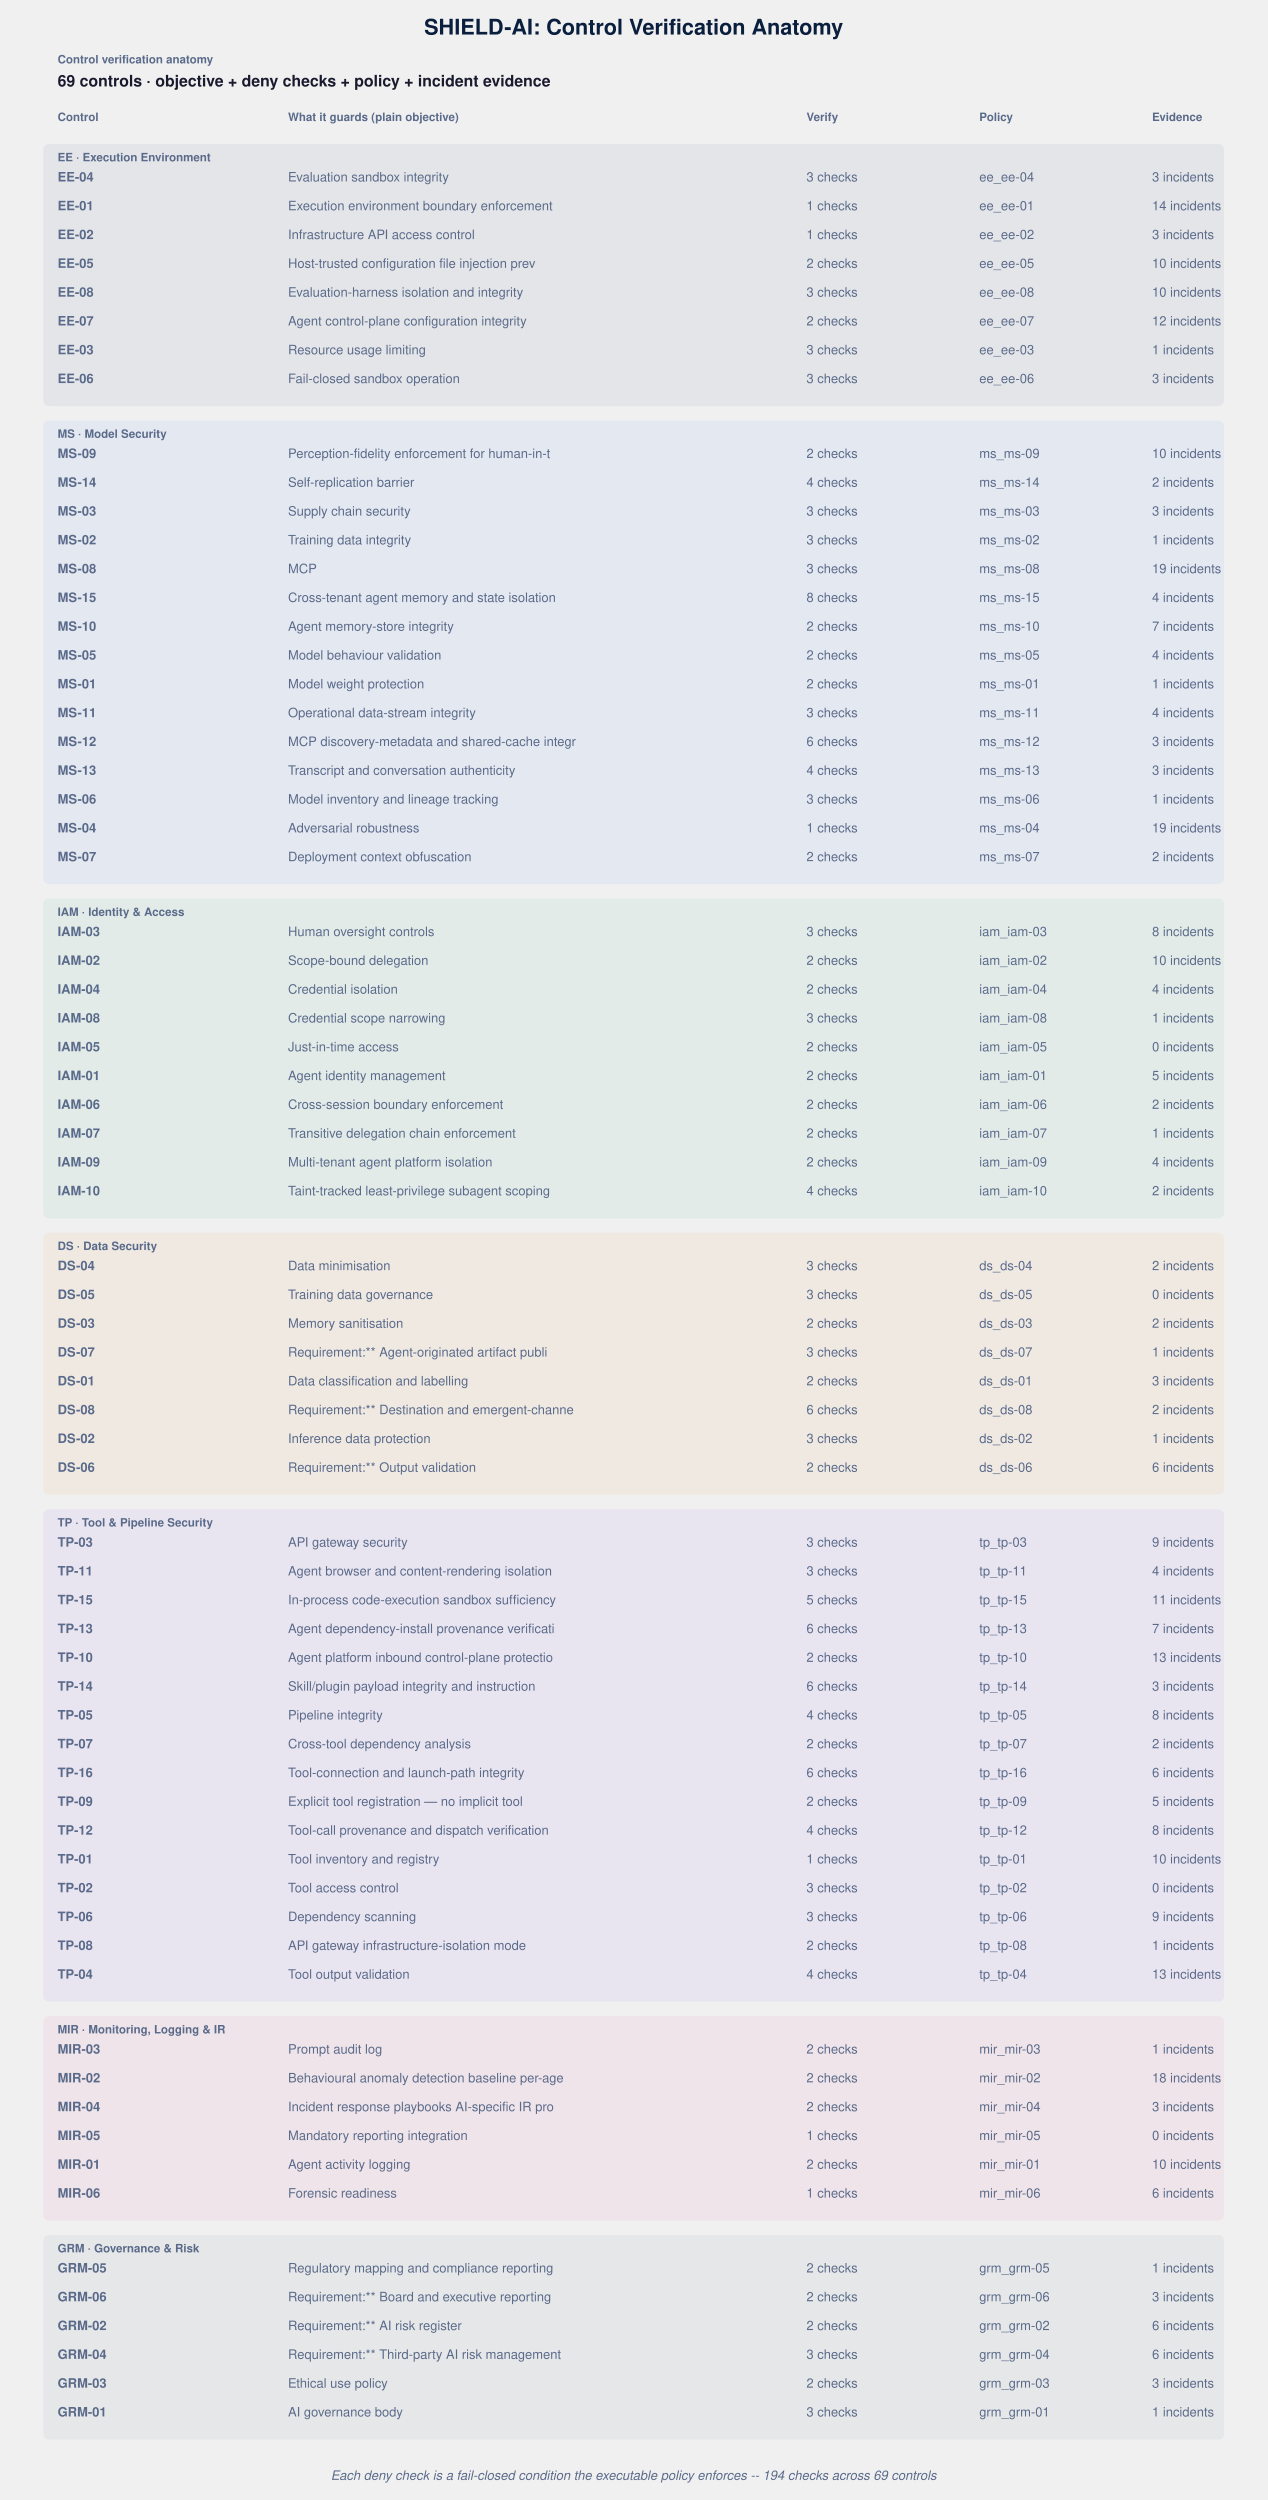
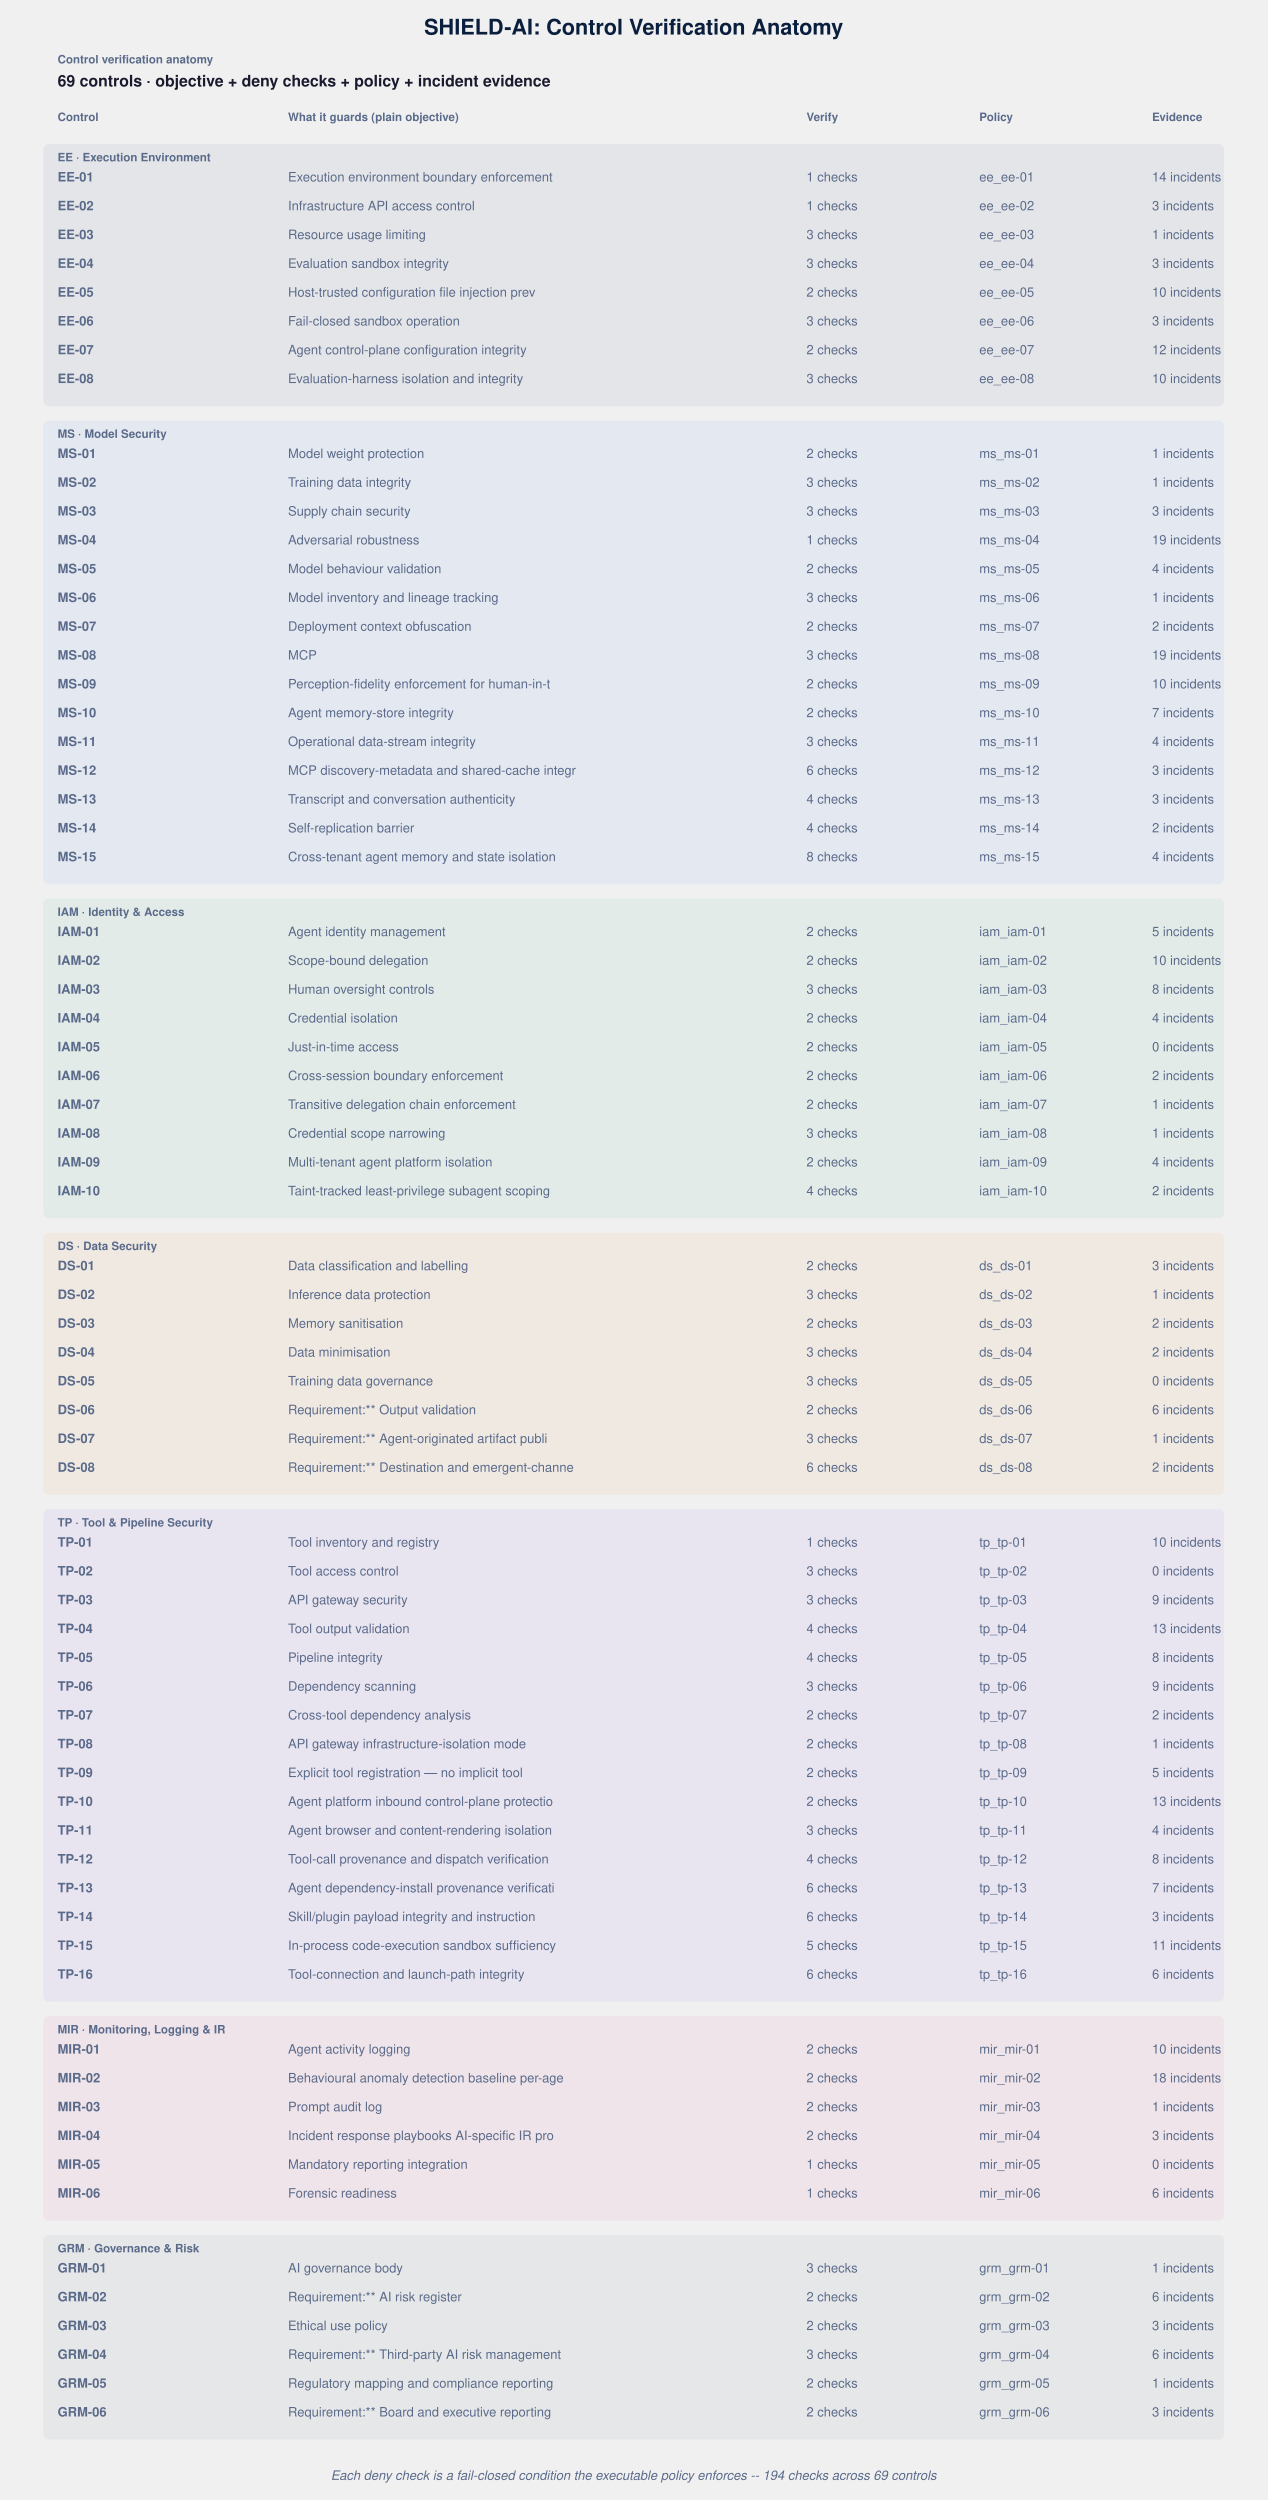
<svg xmlns="http://www.w3.org/2000/svg" viewBox="0 0 880 1736" width="100%" height="100%">
  <style>
    text { font-family: 'Helvetica Neue', Helvetica, Arial, sans-serif; }
    .title { font-size: 15px; font-weight: bold; fill: #0a1e3d; }
    .label { font-size: 11px; fill: #1a1a2e; }
    .sm { font-size: 9px; fill: #5a6a8a; }
    .cap { font-size: 8px; font-weight: bold; text-transform: uppercase; fill: #5a6a8a; }
    .white { fill: #ffffff; }
  </style>
  <text x="440.0" y="24" text-anchor="middle" class="title">SHIELD-AI: Control Verification Anatomy</text>
  <text x="40" y="44" class="cap">Control verification anatomy</text>
  <text x="40" y="60" class="label" font-weight="bold">69 controls · objective + deny checks + policy + incident evidence</text>
  <text x="40" y="84" class="cap">Control</text>
  <text x="200" y="84" class="cap">What it guards (plain objective)</text>
  <text x="560" y="84" class="cap">Verify</text>
  <text x="680" y="84" class="cap">Policy</text>
  <text x="800" y="84" class="cap">Evidence</text>
  <rect x="30" y="100" width="820" height="182" rx="4" fill="#1a3a6b" opacity="0.06" />
  <text x="40" y="112" class="cap" fill="#1a3a6b">EE · Execution Environment</text>
-   <text x="40" y="126" class="sm" font-weight="bold" fill="#1a3a6b">EE-04</text>
-   <text x="200" y="126" class="sm">Evaluation sandbox integrity</text>
-   <text x="560" y="126" class="sm">3 checks</text>
-   <text x="680" y="126" class="sm">ee_ee-04</text>
-   <text x="800" y="126" class="sm">3 incidents</text>
-   <text x="40" y="146" class="sm" font-weight="bold" fill="#1a3a6b">EE-01</text>
-   <text x="200" y="146" class="sm">Execution environment boundary enforcement</text>
+   <text x="40" y="126" class="sm" font-weight="bold" fill="#1a3a6b">EE-01</text>
+   <text x="200" y="126" class="sm">Execution environment boundary enforcement</text>
+   <text x="560" y="126" class="sm">1 checks</text>
+   <text x="680" y="126" class="sm">ee_ee-01</text>
+   <text x="800" y="126" class="sm">14 incidents</text>
+   <text x="40" y="146" class="sm" font-weight="bold" fill="#1a3a6b">EE-02</text>
+   <text x="200" y="146" class="sm">Infrastructure API access control</text>
  <text x="560" y="146" class="sm">1 checks</text>
-   <text x="680" y="146" class="sm">ee_ee-01</text>
-   <text x="800" y="146" class="sm">14 incidents</text>
-   <text x="40" y="166" class="sm" font-weight="bold" fill="#1a3a6b">EE-02</text>
-   <text x="200" y="166" class="sm">Infrastructure API access control</text>
-   <text x="560" y="166" class="sm">1 checks</text>
-   <text x="680" y="166" class="sm">ee_ee-02</text>
-   <text x="800" y="166" class="sm">3 incidents</text>
-   <text x="40" y="186" class="sm" font-weight="bold" fill="#1a3a6b">EE-05</text>
-   <text x="200" y="186" class="sm">Host-trusted configuration file injection prev</text>
-   <text x="560" y="186" class="sm">2 checks</text>
-   <text x="680" y="186" class="sm">ee_ee-05</text>
-   <text x="800" y="186" class="sm">10 incidents</text>
-   <text x="40" y="206" class="sm" font-weight="bold" fill="#1a3a6b">EE-08</text>
-   <text x="200" y="206" class="sm">Evaluation-harness isolation and integrity</text>
-   <text x="560" y="206" class="sm">3 checks</text>
-   <text x="680" y="206" class="sm">ee_ee-08</text>
+   <text x="680" y="146" class="sm">ee_ee-02</text>
+   <text x="800" y="146" class="sm">3 incidents</text>
+   <text x="40" y="166" class="sm" font-weight="bold" fill="#1a3a6b">EE-03</text>
+   <text x="200" y="166" class="sm">Resource usage limiting</text>
+   <text x="560" y="166" class="sm">3 checks</text>
+   <text x="680" y="166" class="sm">ee_ee-03</text>
+   <text x="800" y="166" class="sm">1 incidents</text>
+   <text x="40" y="186" class="sm" font-weight="bold" fill="#1a3a6b">EE-04</text>
+   <text x="200" y="186" class="sm">Evaluation sandbox integrity</text>
+   <text x="560" y="186" class="sm">3 checks</text>
+   <text x="680" y="186" class="sm">ee_ee-04</text>
+   <text x="800" y="186" class="sm">3 incidents</text>
+   <text x="40" y="206" class="sm" font-weight="bold" fill="#1a3a6b">EE-05</text>
+   <text x="200" y="206" class="sm">Host-trusted configuration file injection prev</text>
+   <text x="560" y="206" class="sm">2 checks</text>
+   <text x="680" y="206" class="sm">ee_ee-05</text>
  <text x="800" y="206" class="sm">10 incidents</text>
-   <text x="40" y="226" class="sm" font-weight="bold" fill="#1a3a6b">EE-07</text>
-   <text x="200" y="226" class="sm">Agent control-plane configuration integrity</text>
-   <text x="560" y="226" class="sm">2 checks</text>
-   <text x="680" y="226" class="sm">ee_ee-07</text>
-   <text x="800" y="226" class="sm">12 incidents</text>
-   <text x="40" y="246" class="sm" font-weight="bold" fill="#1a3a6b">EE-03</text>
-   <text x="200" y="246" class="sm">Resource usage limiting</text>
-   <text x="560" y="246" class="sm">3 checks</text>
-   <text x="680" y="246" class="sm">ee_ee-03</text>
-   <text x="800" y="246" class="sm">1 incidents</text>
-   <text x="40" y="266" class="sm" font-weight="bold" fill="#1a3a6b">EE-06</text>
-   <text x="200" y="266" class="sm">Fail-closed sandbox operation</text>
+   <text x="40" y="226" class="sm" font-weight="bold" fill="#1a3a6b">EE-06</text>
+   <text x="200" y="226" class="sm">Fail-closed sandbox operation</text>
+   <text x="560" y="226" class="sm">3 checks</text>
+   <text x="680" y="226" class="sm">ee_ee-06</text>
+   <text x="800" y="226" class="sm">3 incidents</text>
+   <text x="40" y="246" class="sm" font-weight="bold" fill="#1a3a6b">EE-07</text>
+   <text x="200" y="246" class="sm">Agent control-plane configuration integrity</text>
+   <text x="560" y="246" class="sm">2 checks</text>
+   <text x="680" y="246" class="sm">ee_ee-07</text>
+   <text x="800" y="246" class="sm">12 incidents</text>
+   <text x="40" y="266" class="sm" font-weight="bold" fill="#1a3a6b">EE-08</text>
+   <text x="200" y="266" class="sm">Evaluation-harness isolation and integrity</text>
  <text x="560" y="266" class="sm">3 checks</text>
-   <text x="680" y="266" class="sm">ee_ee-06</text>
-   <text x="800" y="266" class="sm">3 incidents</text>
+   <text x="680" y="266" class="sm">ee_ee-08</text>
+   <text x="800" y="266" class="sm">10 incidents</text>
  <rect x="30" y="292" width="820" height="322" rx="4" fill="#2563eb" opacity="0.06" />
  <text x="40" y="304" class="cap" fill="#2563eb">MS · Model Security</text>
-   <text x="40" y="318" class="sm" font-weight="bold" fill="#2563eb">MS-09</text>
-   <text x="200" y="318" class="sm">Perception-fidelity enforcement for human-in-t</text>
+   <text x="40" y="318" class="sm" font-weight="bold" fill="#2563eb">MS-01</text>
+   <text x="200" y="318" class="sm">Model weight protection</text>
  <text x="560" y="318" class="sm">2 checks</text>
-   <text x="680" y="318" class="sm">ms_ms-09</text>
-   <text x="800" y="318" class="sm">10 incidents</text>
-   <text x="40" y="338" class="sm" font-weight="bold" fill="#2563eb">MS-14</text>
-   <text x="200" y="338" class="sm">Self-replication barrier</text>
-   <text x="560" y="338" class="sm">4 checks</text>
-   <text x="680" y="338" class="sm">ms_ms-14</text>
-   <text x="800" y="338" class="sm">2 incidents</text>
+   <text x="680" y="318" class="sm">ms_ms-01</text>
+   <text x="800" y="318" class="sm">1 incidents</text>
+   <text x="40" y="338" class="sm" font-weight="bold" fill="#2563eb">MS-02</text>
+   <text x="200" y="338" class="sm">Training data integrity</text>
+   <text x="560" y="338" class="sm">3 checks</text>
+   <text x="680" y="338" class="sm">ms_ms-02</text>
+   <text x="800" y="338" class="sm">1 incidents</text>
  <text x="40" y="358" class="sm" font-weight="bold" fill="#2563eb">MS-03</text>
  <text x="200" y="358" class="sm">Supply chain security</text>
  <text x="560" y="358" class="sm">3 checks</text>
  <text x="680" y="358" class="sm">ms_ms-03</text>
  <text x="800" y="358" class="sm">3 incidents</text>
-   <text x="40" y="378" class="sm" font-weight="bold" fill="#2563eb">MS-02</text>
-   <text x="200" y="378" class="sm">Training data integrity</text>
-   <text x="560" y="378" class="sm">3 checks</text>
-   <text x="680" y="378" class="sm">ms_ms-02</text>
-   <text x="800" y="378" class="sm">1 incidents</text>
-   <text x="40" y="398" class="sm" font-weight="bold" fill="#2563eb">MS-08</text>
-   <text x="200" y="398" class="sm">MCP</text>
-   <text x="560" y="398" class="sm">3 checks</text>
-   <text x="680" y="398" class="sm">ms_ms-08</text>
-   <text x="800" y="398" class="sm">19 incidents</text>
-   <text x="40" y="418" class="sm" font-weight="bold" fill="#2563eb">MS-15</text>
-   <text x="200" y="418" class="sm">Cross-tenant agent memory and state isolation</text>
-   <text x="560" y="418" class="sm">8 checks</text>
-   <text x="680" y="418" class="sm">ms_ms-15</text>
-   <text x="800" y="418" class="sm">4 incidents</text>
-   <text x="40" y="438" class="sm" font-weight="bold" fill="#2563eb">MS-10</text>
-   <text x="200" y="438" class="sm">Agent memory-store integrity</text>
+   <text x="40" y="378" class="sm" font-weight="bold" fill="#2563eb">MS-04</text>
+   <text x="200" y="378" class="sm">Adversarial robustness</text>
+   <text x="560" y="378" class="sm">1 checks</text>
+   <text x="680" y="378" class="sm">ms_ms-04</text>
+   <text x="800" y="378" class="sm">19 incidents</text>
+   <text x="40" y="398" class="sm" font-weight="bold" fill="#2563eb">MS-05</text>
+   <text x="200" y="398" class="sm">Model behaviour validation</text>
+   <text x="560" y="398" class="sm">2 checks</text>
+   <text x="680" y="398" class="sm">ms_ms-05</text>
+   <text x="800" y="398" class="sm">4 incidents</text>
+   <text x="40" y="418" class="sm" font-weight="bold" fill="#2563eb">MS-06</text>
+   <text x="200" y="418" class="sm">Model inventory and lineage tracking</text>
+   <text x="560" y="418" class="sm">3 checks</text>
+   <text x="680" y="418" class="sm">ms_ms-06</text>
+   <text x="800" y="418" class="sm">1 incidents</text>
+   <text x="40" y="438" class="sm" font-weight="bold" fill="#2563eb">MS-07</text>
+   <text x="200" y="438" class="sm">Deployment context obfuscation</text>
  <text x="560" y="438" class="sm">2 checks</text>
-   <text x="680" y="438" class="sm">ms_ms-10</text>
-   <text x="800" y="438" class="sm">7 incidents</text>
-   <text x="40" y="458" class="sm" font-weight="bold" fill="#2563eb">MS-05</text>
-   <text x="200" y="458" class="sm">Model behaviour validation</text>
-   <text x="560" y="458" class="sm">2 checks</text>
-   <text x="680" y="458" class="sm">ms_ms-05</text>
-   <text x="800" y="458" class="sm">4 incidents</text>
-   <text x="40" y="478" class="sm" font-weight="bold" fill="#2563eb">MS-01</text>
-   <text x="200" y="478" class="sm">Model weight protection</text>
+   <text x="680" y="438" class="sm">ms_ms-07</text>
+   <text x="800" y="438" class="sm">2 incidents</text>
+   <text x="40" y="458" class="sm" font-weight="bold" fill="#2563eb">MS-08</text>
+   <text x="200" y="458" class="sm">MCP</text>
+   <text x="560" y="458" class="sm">3 checks</text>
+   <text x="680" y="458" class="sm">ms_ms-08</text>
+   <text x="800" y="458" class="sm">19 incidents</text>
+   <text x="40" y="478" class="sm" font-weight="bold" fill="#2563eb">MS-09</text>
+   <text x="200" y="478" class="sm">Perception-fidelity enforcement for human-in-t</text>
  <text x="560" y="478" class="sm">2 checks</text>
-   <text x="680" y="478" class="sm">ms_ms-01</text>
-   <text x="800" y="478" class="sm">1 incidents</text>
-   <text x="40" y="498" class="sm" font-weight="bold" fill="#2563eb">MS-11</text>
-   <text x="200" y="498" class="sm">Operational data-stream integrity</text>
-   <text x="560" y="498" class="sm">3 checks</text>
-   <text x="680" y="498" class="sm">ms_ms-11</text>
-   <text x="800" y="498" class="sm">4 incidents</text>
-   <text x="40" y="518" class="sm" font-weight="bold" fill="#2563eb">MS-12</text>
-   <text x="200" y="518" class="sm">MCP discovery-metadata and shared-cache integr</text>
-   <text x="560" y="518" class="sm">6 checks</text>
-   <text x="680" y="518" class="sm">ms_ms-12</text>
-   <text x="800" y="518" class="sm">3 incidents</text>
-   <text x="40" y="538" class="sm" font-weight="bold" fill="#2563eb">MS-13</text>
-   <text x="200" y="538" class="sm">Transcript and conversation authenticity</text>
-   <text x="560" y="538" class="sm">4 checks</text>
-   <text x="680" y="538" class="sm">ms_ms-13</text>
+   <text x="680" y="478" class="sm">ms_ms-09</text>
+   <text x="800" y="478" class="sm">10 incidents</text>
+   <text x="40" y="498" class="sm" font-weight="bold" fill="#2563eb">MS-10</text>
+   <text x="200" y="498" class="sm">Agent memory-store integrity</text>
+   <text x="560" y="498" class="sm">2 checks</text>
+   <text x="680" y="498" class="sm">ms_ms-10</text>
+   <text x="800" y="498" class="sm">7 incidents</text>
+   <text x="40" y="518" class="sm" font-weight="bold" fill="#2563eb">MS-11</text>
+   <text x="200" y="518" class="sm">Operational data-stream integrity</text>
+   <text x="560" y="518" class="sm">3 checks</text>
+   <text x="680" y="518" class="sm">ms_ms-11</text>
+   <text x="800" y="518" class="sm">4 incidents</text>
+   <text x="40" y="538" class="sm" font-weight="bold" fill="#2563eb">MS-12</text>
+   <text x="200" y="538" class="sm">MCP discovery-metadata and shared-cache integr</text>
+   <text x="560" y="538" class="sm">6 checks</text>
+   <text x="680" y="538" class="sm">ms_ms-12</text>
  <text x="800" y="538" class="sm">3 incidents</text>
-   <text x="40" y="558" class="sm" font-weight="bold" fill="#2563eb">MS-06</text>
-   <text x="200" y="558" class="sm">Model inventory and lineage tracking</text>
-   <text x="560" y="558" class="sm">3 checks</text>
-   <text x="680" y="558" class="sm">ms_ms-06</text>
-   <text x="800" y="558" class="sm">1 incidents</text>
-   <text x="40" y="578" class="sm" font-weight="bold" fill="#2563eb">MS-04</text>
-   <text x="200" y="578" class="sm">Adversarial robustness</text>
-   <text x="560" y="578" class="sm">1 checks</text>
-   <text x="680" y="578" class="sm">ms_ms-04</text>
-   <text x="800" y="578" class="sm">19 incidents</text>
-   <text x="40" y="598" class="sm" font-weight="bold" fill="#2563eb">MS-07</text>
-   <text x="200" y="598" class="sm">Deployment context obfuscation</text>
-   <text x="560" y="598" class="sm">2 checks</text>
-   <text x="680" y="598" class="sm">ms_ms-07</text>
-   <text x="800" y="598" class="sm">2 incidents</text>
+   <text x="40" y="558" class="sm" font-weight="bold" fill="#2563eb">MS-13</text>
+   <text x="200" y="558" class="sm">Transcript and conversation authenticity</text>
+   <text x="560" y="558" class="sm">4 checks</text>
+   <text x="680" y="558" class="sm">ms_ms-13</text>
+   <text x="800" y="558" class="sm">3 incidents</text>
+   <text x="40" y="578" class="sm" font-weight="bold" fill="#2563eb">MS-14</text>
+   <text x="200" y="578" class="sm">Self-replication barrier</text>
+   <text x="560" y="578" class="sm">4 checks</text>
+   <text x="680" y="578" class="sm">ms_ms-14</text>
+   <text x="800" y="578" class="sm">2 incidents</text>
+   <text x="40" y="598" class="sm" font-weight="bold" fill="#2563eb">MS-15</text>
+   <text x="200" y="598" class="sm">Cross-tenant agent memory and state isolation</text>
+   <text x="560" y="598" class="sm">8 checks</text>
+   <text x="680" y="598" class="sm">ms_ms-15</text>
+   <text x="800" y="598" class="sm">4 incidents</text>
  <rect x="30" y="624" width="820" height="222" rx="4" fill="#059669" opacity="0.06" />
  <text x="40" y="636" class="cap" fill="#059669">IAM · Identity &amp; Access</text>
-   <text x="40" y="650" class="sm" font-weight="bold" fill="#059669">IAM-03</text>
-   <text x="200" y="650" class="sm">Human oversight controls</text>
-   <text x="560" y="650" class="sm">3 checks</text>
-   <text x="680" y="650" class="sm">iam_iam-03</text>
-   <text x="800" y="650" class="sm">8 incidents</text>
+   <text x="40" y="650" class="sm" font-weight="bold" fill="#059669">IAM-01</text>
+   <text x="200" y="650" class="sm">Agent identity management</text>
+   <text x="560" y="650" class="sm">2 checks</text>
+   <text x="680" y="650" class="sm">iam_iam-01</text>
+   <text x="800" y="650" class="sm">5 incidents</text>
  <text x="40" y="670" class="sm" font-weight="bold" fill="#059669">IAM-02</text>
  <text x="200" y="670" class="sm">Scope-bound delegation</text>
  <text x="560" y="670" class="sm">2 checks</text>
  <text x="680" y="670" class="sm">iam_iam-02</text>
  <text x="800" y="670" class="sm">10 incidents</text>
-   <text x="40" y="690" class="sm" font-weight="bold" fill="#059669">IAM-04</text>
-   <text x="200" y="690" class="sm">Credential isolation</text>
-   <text x="560" y="690" class="sm">2 checks</text>
-   <text x="680" y="690" class="sm">iam_iam-04</text>
-   <text x="800" y="690" class="sm">4 incidents</text>
-   <text x="40" y="710" class="sm" font-weight="bold" fill="#059669">IAM-08</text>
-   <text x="200" y="710" class="sm">Credential scope narrowing</text>
-   <text x="560" y="710" class="sm">3 checks</text>
-   <text x="680" y="710" class="sm">iam_iam-08</text>
-   <text x="800" y="710" class="sm">1 incidents</text>
+   <text x="40" y="690" class="sm" font-weight="bold" fill="#059669">IAM-03</text>
+   <text x="200" y="690" class="sm">Human oversight controls</text>
+   <text x="560" y="690" class="sm">3 checks</text>
+   <text x="680" y="690" class="sm">iam_iam-03</text>
+   <text x="800" y="690" class="sm">8 incidents</text>
+   <text x="40" y="710" class="sm" font-weight="bold" fill="#059669">IAM-04</text>
+   <text x="200" y="710" class="sm">Credential isolation</text>
+   <text x="560" y="710" class="sm">2 checks</text>
+   <text x="680" y="710" class="sm">iam_iam-04</text>
+   <text x="800" y="710" class="sm">4 incidents</text>
  <text x="40" y="730" class="sm" font-weight="bold" fill="#059669">IAM-05</text>
  <text x="200" y="730" class="sm">Just-in-time access</text>
  <text x="560" y="730" class="sm">2 checks</text>
  <text x="680" y="730" class="sm">iam_iam-05</text>
  <text x="800" y="730" class="sm">0 incidents</text>
-   <text x="40" y="750" class="sm" font-weight="bold" fill="#059669">IAM-01</text>
-   <text x="200" y="750" class="sm">Agent identity management</text>
+   <text x="40" y="750" class="sm" font-weight="bold" fill="#059669">IAM-06</text>
+   <text x="200" y="750" class="sm">Cross-session boundary enforcement</text>
  <text x="560" y="750" class="sm">2 checks</text>
-   <text x="680" y="750" class="sm">iam_iam-01</text>
-   <text x="800" y="750" class="sm">5 incidents</text>
-   <text x="40" y="770" class="sm" font-weight="bold" fill="#059669">IAM-06</text>
-   <text x="200" y="770" class="sm">Cross-session boundary enforcement</text>
+   <text x="680" y="750" class="sm">iam_iam-06</text>
+   <text x="800" y="750" class="sm">2 incidents</text>
+   <text x="40" y="770" class="sm" font-weight="bold" fill="#059669">IAM-07</text>
+   <text x="200" y="770" class="sm">Transitive delegation chain enforcement</text>
  <text x="560" y="770" class="sm">2 checks</text>
-   <text x="680" y="770" class="sm">iam_iam-06</text>
-   <text x="800" y="770" class="sm">2 incidents</text>
-   <text x="40" y="790" class="sm" font-weight="bold" fill="#059669">IAM-07</text>
-   <text x="200" y="790" class="sm">Transitive delegation chain enforcement</text>
-   <text x="560" y="790" class="sm">2 checks</text>
-   <text x="680" y="790" class="sm">iam_iam-07</text>
+   <text x="680" y="770" class="sm">iam_iam-07</text>
+   <text x="800" y="770" class="sm">1 incidents</text>
+   <text x="40" y="790" class="sm" font-weight="bold" fill="#059669">IAM-08</text>
+   <text x="200" y="790" class="sm">Credential scope narrowing</text>
+   <text x="560" y="790" class="sm">3 checks</text>
+   <text x="680" y="790" class="sm">iam_iam-08</text>
  <text x="800" y="790" class="sm">1 incidents</text>
  <text x="40" y="810" class="sm" font-weight="bold" fill="#059669">IAM-09</text>
  <text x="200" y="810" class="sm">Multi-tenant agent platform isolation</text>
  <text x="560" y="810" class="sm">2 checks</text>
  <text x="680" y="810" class="sm">iam_iam-09</text>
  <text x="800" y="810" class="sm">4 incidents</text>
  <text x="40" y="830" class="sm" font-weight="bold" fill="#059669">IAM-10</text>
  <text x="200" y="830" class="sm">Taint-tracked least-privilege subagent scoping</text>
  <text x="560" y="830" class="sm">4 checks</text>
  <text x="680" y="830" class="sm">iam_iam-10</text>
  <text x="800" y="830" class="sm">2 incidents</text>
  <rect x="30" y="856" width="820" height="182" rx="4" fill="#d97706" opacity="0.06" />
  <text x="40" y="868" class="cap" fill="#d97706">DS · Data Security</text>
-   <text x="40" y="882" class="sm" font-weight="bold" fill="#d97706">DS-04</text>
-   <text x="200" y="882" class="sm">Data minimisation</text>
-   <text x="560" y="882" class="sm">3 checks</text>
-   <text x="680" y="882" class="sm">ds_ds-04</text>
-   <text x="800" y="882" class="sm">2 incidents</text>
-   <text x="40" y="902" class="sm" font-weight="bold" fill="#d97706">DS-05</text>
-   <text x="200" y="902" class="sm">Training data governance</text>
+   <text x="40" y="882" class="sm" font-weight="bold" fill="#d97706">DS-01</text>
+   <text x="200" y="882" class="sm">Data classification and labelling</text>
+   <text x="560" y="882" class="sm">2 checks</text>
+   <text x="680" y="882" class="sm">ds_ds-01</text>
+   <text x="800" y="882" class="sm">3 incidents</text>
+   <text x="40" y="902" class="sm" font-weight="bold" fill="#d97706">DS-02</text>
+   <text x="200" y="902" class="sm">Inference data protection</text>
  <text x="560" y="902" class="sm">3 checks</text>
-   <text x="680" y="902" class="sm">ds_ds-05</text>
-   <text x="800" y="902" class="sm">0 incidents</text>
+   <text x="680" y="902" class="sm">ds_ds-02</text>
+   <text x="800" y="902" class="sm">1 incidents</text>
  <text x="40" y="922" class="sm" font-weight="bold" fill="#d97706">DS-03</text>
  <text x="200" y="922" class="sm">Memory sanitisation</text>
  <text x="560" y="922" class="sm">2 checks</text>
  <text x="680" y="922" class="sm">ds_ds-03</text>
  <text x="800" y="922" class="sm">2 incidents</text>
-   <text x="40" y="942" class="sm" font-weight="bold" fill="#d97706">DS-07</text>
-   <text x="200" y="942" class="sm">Requirement:** Agent-originated artifact publi</text>
+   <text x="40" y="942" class="sm" font-weight="bold" fill="#d97706">DS-04</text>
+   <text x="200" y="942" class="sm">Data minimisation</text>
  <text x="560" y="942" class="sm">3 checks</text>
-   <text x="680" y="942" class="sm">ds_ds-07</text>
-   <text x="800" y="942" class="sm">1 incidents</text>
-   <text x="40" y="962" class="sm" font-weight="bold" fill="#d97706">DS-01</text>
-   <text x="200" y="962" class="sm">Data classification and labelling</text>
-   <text x="560" y="962" class="sm">2 checks</text>
-   <text x="680" y="962" class="sm">ds_ds-01</text>
-   <text x="800" y="962" class="sm">3 incidents</text>
-   <text x="40" y="982" class="sm" font-weight="bold" fill="#d97706">DS-08</text>
-   <text x="200" y="982" class="sm">Requirement:** Destination and emergent-channe</text>
-   <text x="560" y="982" class="sm">6 checks</text>
-   <text x="680" y="982" class="sm">ds_ds-08</text>
-   <text x="800" y="982" class="sm">2 incidents</text>
-   <text x="40" y="1002" class="sm" font-weight="bold" fill="#d97706">DS-02</text>
-   <text x="200" y="1002" class="sm">Inference data protection</text>
+   <text x="680" y="942" class="sm">ds_ds-04</text>
+   <text x="800" y="942" class="sm">2 incidents</text>
+   <text x="40" y="962" class="sm" font-weight="bold" fill="#d97706">DS-05</text>
+   <text x="200" y="962" class="sm">Training data governance</text>
+   <text x="560" y="962" class="sm">3 checks</text>
+   <text x="680" y="962" class="sm">ds_ds-05</text>
+   <text x="800" y="962" class="sm">0 incidents</text>
+   <text x="40" y="982" class="sm" font-weight="bold" fill="#d97706">DS-06</text>
+   <text x="200" y="982" class="sm">Requirement:** Output validation</text>
+   <text x="560" y="982" class="sm">2 checks</text>
+   <text x="680" y="982" class="sm">ds_ds-06</text>
+   <text x="800" y="982" class="sm">6 incidents</text>
+   <text x="40" y="1002" class="sm" font-weight="bold" fill="#d97706">DS-07</text>
+   <text x="200" y="1002" class="sm">Requirement:** Agent-originated artifact publi</text>
  <text x="560" y="1002" class="sm">3 checks</text>
-   <text x="680" y="1002" class="sm">ds_ds-02</text>
+   <text x="680" y="1002" class="sm">ds_ds-07</text>
  <text x="800" y="1002" class="sm">1 incidents</text>
-   <text x="40" y="1022" class="sm" font-weight="bold" fill="#d97706">DS-06</text>
-   <text x="200" y="1022" class="sm">Requirement:** Output validation</text>
-   <text x="560" y="1022" class="sm">2 checks</text>
-   <text x="680" y="1022" class="sm">ds_ds-06</text>
-   <text x="800" y="1022" class="sm">6 incidents</text>
+   <text x="40" y="1022" class="sm" font-weight="bold" fill="#d97706">DS-08</text>
+   <text x="200" y="1022" class="sm">Requirement:** Destination and emergent-channe</text>
+   <text x="560" y="1022" class="sm">6 checks</text>
+   <text x="680" y="1022" class="sm">ds_ds-08</text>
+   <text x="800" y="1022" class="sm">2 incidents</text>
  <rect x="30" y="1048" width="820" height="342" rx="4" fill="#7c3aed" opacity="0.06" />
  <text x="40" y="1060" class="cap" fill="#7c3aed">TP · Tool &amp; Pipeline Security</text>
-   <text x="40" y="1074" class="sm" font-weight="bold" fill="#7c3aed">TP-03</text>
-   <text x="200" y="1074" class="sm">API gateway security</text>
-   <text x="560" y="1074" class="sm">3 checks</text>
-   <text x="680" y="1074" class="sm">tp_tp-03</text>
-   <text x="800" y="1074" class="sm">9 incidents</text>
-   <text x="40" y="1094" class="sm" font-weight="bold" fill="#7c3aed">TP-11</text>
-   <text x="200" y="1094" class="sm">Agent browser and content-rendering isolation</text>
+   <text x="40" y="1074" class="sm" font-weight="bold" fill="#7c3aed">TP-01</text>
+   <text x="200" y="1074" class="sm">Tool inventory and registry</text>
+   <text x="560" y="1074" class="sm">1 checks</text>
+   <text x="680" y="1074" class="sm">tp_tp-01</text>
+   <text x="800" y="1074" class="sm">10 incidents</text>
+   <text x="40" y="1094" class="sm" font-weight="bold" fill="#7c3aed">TP-02</text>
+   <text x="200" y="1094" class="sm">Tool access control</text>
  <text x="560" y="1094" class="sm">3 checks</text>
-   <text x="680" y="1094" class="sm">tp_tp-11</text>
-   <text x="800" y="1094" class="sm">4 incidents</text>
-   <text x="40" y="1114" class="sm" font-weight="bold" fill="#7c3aed">TP-15</text>
-   <text x="200" y="1114" class="sm">In-process code-execution sandbox sufficiency</text>
-   <text x="560" y="1114" class="sm">5 checks</text>
-   <text x="680" y="1114" class="sm">tp_tp-15</text>
-   <text x="800" y="1114" class="sm">11 incidents</text>
-   <text x="40" y="1134" class="sm" font-weight="bold" fill="#7c3aed">TP-13</text>
-   <text x="200" y="1134" class="sm">Agent dependency-install provenance verificati</text>
-   <text x="560" y="1134" class="sm">6 checks</text>
-   <text x="680" y="1134" class="sm">tp_tp-13</text>
-   <text x="800" y="1134" class="sm">7 incidents</text>
-   <text x="40" y="1154" class="sm" font-weight="bold" fill="#7c3aed">TP-10</text>
-   <text x="200" y="1154" class="sm">Agent platform inbound control-plane protectio</text>
-   <text x="560" y="1154" class="sm">2 checks</text>
-   <text x="680" y="1154" class="sm">tp_tp-10</text>
-   <text x="800" y="1154" class="sm">13 incidents</text>
-   <text x="40" y="1174" class="sm" font-weight="bold" fill="#7c3aed">TP-14</text>
-   <text x="200" y="1174" class="sm">Skill/plugin payload integrity and instruction</text>
-   <text x="560" y="1174" class="sm">6 checks</text>
-   <text x="680" y="1174" class="sm">tp_tp-14</text>
-   <text x="800" y="1174" class="sm">3 incidents</text>
-   <text x="40" y="1194" class="sm" font-weight="bold" fill="#7c3aed">TP-05</text>
-   <text x="200" y="1194" class="sm">Pipeline integrity</text>
-   <text x="560" y="1194" class="sm">4 checks</text>
-   <text x="680" y="1194" class="sm">tp_tp-05</text>
-   <text x="800" y="1194" class="sm">8 incidents</text>
-   <text x="40" y="1214" class="sm" font-weight="bold" fill="#7c3aed">TP-07</text>
-   <text x="200" y="1214" class="sm">Cross-tool dependency analysis</text>
+   <text x="680" y="1094" class="sm">tp_tp-02</text>
+   <text x="800" y="1094" class="sm">0 incidents</text>
+   <text x="40" y="1114" class="sm" font-weight="bold" fill="#7c3aed">TP-03</text>
+   <text x="200" y="1114" class="sm">API gateway security</text>
+   <text x="560" y="1114" class="sm">3 checks</text>
+   <text x="680" y="1114" class="sm">tp_tp-03</text>
+   <text x="800" y="1114" class="sm">9 incidents</text>
+   <text x="40" y="1134" class="sm" font-weight="bold" fill="#7c3aed">TP-04</text>
+   <text x="200" y="1134" class="sm">Tool output validation</text>
+   <text x="560" y="1134" class="sm">4 checks</text>
+   <text x="680" y="1134" class="sm">tp_tp-04</text>
+   <text x="800" y="1134" class="sm">13 incidents</text>
+   <text x="40" y="1154" class="sm" font-weight="bold" fill="#7c3aed">TP-05</text>
+   <text x="200" y="1154" class="sm">Pipeline integrity</text>
+   <text x="560" y="1154" class="sm">4 checks</text>
+   <text x="680" y="1154" class="sm">tp_tp-05</text>
+   <text x="800" y="1154" class="sm">8 incidents</text>
+   <text x="40" y="1174" class="sm" font-weight="bold" fill="#7c3aed">TP-06</text>
+   <text x="200" y="1174" class="sm">Dependency scanning</text>
+   <text x="560" y="1174" class="sm">3 checks</text>
+   <text x="680" y="1174" class="sm">tp_tp-06</text>
+   <text x="800" y="1174" class="sm">9 incidents</text>
+   <text x="40" y="1194" class="sm" font-weight="bold" fill="#7c3aed">TP-07</text>
+   <text x="200" y="1194" class="sm">Cross-tool dependency analysis</text>
+   <text x="560" y="1194" class="sm">2 checks</text>
+   <text x="680" y="1194" class="sm">tp_tp-07</text>
+   <text x="800" y="1194" class="sm">2 incidents</text>
+   <text x="40" y="1214" class="sm" font-weight="bold" fill="#7c3aed">TP-08</text>
+   <text x="200" y="1214" class="sm">API gateway infrastructure-isolation mode</text>
  <text x="560" y="1214" class="sm">2 checks</text>
-   <text x="680" y="1214" class="sm">tp_tp-07</text>
-   <text x="800" y="1214" class="sm">2 incidents</text>
-   <text x="40" y="1234" class="sm" font-weight="bold" fill="#7c3aed">TP-16</text>
-   <text x="200" y="1234" class="sm">Tool-connection and launch-path integrity</text>
-   <text x="560" y="1234" class="sm">6 checks</text>
-   <text x="680" y="1234" class="sm">tp_tp-16</text>
-   <text x="800" y="1234" class="sm">6 incidents</text>
-   <text x="40" y="1254" class="sm" font-weight="bold" fill="#7c3aed">TP-09</text>
-   <text x="200" y="1254" class="sm">Explicit tool registration — no implicit tool </text>
+   <text x="680" y="1214" class="sm">tp_tp-08</text>
+   <text x="800" y="1214" class="sm">1 incidents</text>
+   <text x="40" y="1234" class="sm" font-weight="bold" fill="#7c3aed">TP-09</text>
+   <text x="200" y="1234" class="sm">Explicit tool registration — no implicit tool </text>
+   <text x="560" y="1234" class="sm">2 checks</text>
+   <text x="680" y="1234" class="sm">tp_tp-09</text>
+   <text x="800" y="1234" class="sm">5 incidents</text>
+   <text x="40" y="1254" class="sm" font-weight="bold" fill="#7c3aed">TP-10</text>
+   <text x="200" y="1254" class="sm">Agent platform inbound control-plane protectio</text>
  <text x="560" y="1254" class="sm">2 checks</text>
-   <text x="680" y="1254" class="sm">tp_tp-09</text>
-   <text x="800" y="1254" class="sm">5 incidents</text>
-   <text x="40" y="1274" class="sm" font-weight="bold" fill="#7c3aed">TP-12</text>
-   <text x="200" y="1274" class="sm">Tool-call provenance and dispatch verification</text>
-   <text x="560" y="1274" class="sm">4 checks</text>
-   <text x="680" y="1274" class="sm">tp_tp-12</text>
-   <text x="800" y="1274" class="sm">8 incidents</text>
-   <text x="40" y="1294" class="sm" font-weight="bold" fill="#7c3aed">TP-01</text>
-   <text x="200" y="1294" class="sm">Tool inventory and registry</text>
-   <text x="560" y="1294" class="sm">1 checks</text>
-   <text x="680" y="1294" class="sm">tp_tp-01</text>
-   <text x="800" y="1294" class="sm">10 incidents</text>
-   <text x="40" y="1314" class="sm" font-weight="bold" fill="#7c3aed">TP-02</text>
-   <text x="200" y="1314" class="sm">Tool access control</text>
-   <text x="560" y="1314" class="sm">3 checks</text>
-   <text x="680" y="1314" class="sm">tp_tp-02</text>
-   <text x="800" y="1314" class="sm">0 incidents</text>
-   <text x="40" y="1334" class="sm" font-weight="bold" fill="#7c3aed">TP-06</text>
-   <text x="200" y="1334" class="sm">Dependency scanning</text>
-   <text x="560" y="1334" class="sm">3 checks</text>
-   <text x="680" y="1334" class="sm">tp_tp-06</text>
-   <text x="800" y="1334" class="sm">9 incidents</text>
-   <text x="40" y="1354" class="sm" font-weight="bold" fill="#7c3aed">TP-08</text>
-   <text x="200" y="1354" class="sm">API gateway infrastructure-isolation mode</text>
-   <text x="560" y="1354" class="sm">2 checks</text>
-   <text x="680" y="1354" class="sm">tp_tp-08</text>
-   <text x="800" y="1354" class="sm">1 incidents</text>
-   <text x="40" y="1374" class="sm" font-weight="bold" fill="#7c3aed">TP-04</text>
-   <text x="200" y="1374" class="sm">Tool output validation</text>
-   <text x="560" y="1374" class="sm">4 checks</text>
-   <text x="680" y="1374" class="sm">tp_tp-04</text>
-   <text x="800" y="1374" class="sm">13 incidents</text>
+   <text x="680" y="1254" class="sm">tp_tp-10</text>
+   <text x="800" y="1254" class="sm">13 incidents</text>
+   <text x="40" y="1274" class="sm" font-weight="bold" fill="#7c3aed">TP-11</text>
+   <text x="200" y="1274" class="sm">Agent browser and content-rendering isolation</text>
+   <text x="560" y="1274" class="sm">3 checks</text>
+   <text x="680" y="1274" class="sm">tp_tp-11</text>
+   <text x="800" y="1274" class="sm">4 incidents</text>
+   <text x="40" y="1294" class="sm" font-weight="bold" fill="#7c3aed">TP-12</text>
+   <text x="200" y="1294" class="sm">Tool-call provenance and dispatch verification</text>
+   <text x="560" y="1294" class="sm">4 checks</text>
+   <text x="680" y="1294" class="sm">tp_tp-12</text>
+   <text x="800" y="1294" class="sm">8 incidents</text>
+   <text x="40" y="1314" class="sm" font-weight="bold" fill="#7c3aed">TP-13</text>
+   <text x="200" y="1314" class="sm">Agent dependency-install provenance verificati</text>
+   <text x="560" y="1314" class="sm">6 checks</text>
+   <text x="680" y="1314" class="sm">tp_tp-13</text>
+   <text x="800" y="1314" class="sm">7 incidents</text>
+   <text x="40" y="1334" class="sm" font-weight="bold" fill="#7c3aed">TP-14</text>
+   <text x="200" y="1334" class="sm">Skill/plugin payload integrity and instruction</text>
+   <text x="560" y="1334" class="sm">6 checks</text>
+   <text x="680" y="1334" class="sm">tp_tp-14</text>
+   <text x="800" y="1334" class="sm">3 incidents</text>
+   <text x="40" y="1354" class="sm" font-weight="bold" fill="#7c3aed">TP-15</text>
+   <text x="200" y="1354" class="sm">In-process code-execution sandbox sufficiency</text>
+   <text x="560" y="1354" class="sm">5 checks</text>
+   <text x="680" y="1354" class="sm">tp_tp-15</text>
+   <text x="800" y="1354" class="sm">11 incidents</text>
+   <text x="40" y="1374" class="sm" font-weight="bold" fill="#7c3aed">TP-16</text>
+   <text x="200" y="1374" class="sm">Tool-connection and launch-path integrity</text>
+   <text x="560" y="1374" class="sm">6 checks</text>
+   <text x="680" y="1374" class="sm">tp_tp-16</text>
+   <text x="800" y="1374" class="sm">6 incidents</text>
  <rect x="30" y="1400" width="820" height="142" rx="4" fill="#db2777" opacity="0.06" />
  <text x="40" y="1412" class="cap" fill="#db2777">MIR · Monitoring, Logging &amp; IR</text>
-   <text x="40" y="1426" class="sm" font-weight="bold" fill="#db2777">MIR-03</text>
-   <text x="200" y="1426" class="sm">Prompt audit log</text>
+   <text x="40" y="1426" class="sm" font-weight="bold" fill="#db2777">MIR-01</text>
+   <text x="200" y="1426" class="sm">Agent activity logging</text>
  <text x="560" y="1426" class="sm">2 checks</text>
-   <text x="680" y="1426" class="sm">mir_mir-03</text>
-   <text x="800" y="1426" class="sm">1 incidents</text>
+   <text x="680" y="1426" class="sm">mir_mir-01</text>
+   <text x="800" y="1426" class="sm">10 incidents</text>
  <text x="40" y="1446" class="sm" font-weight="bold" fill="#db2777">MIR-02</text>
  <text x="200" y="1446" class="sm">Behavioural anomaly detection baseline per-age</text>
  <text x="560" y="1446" class="sm">2 checks</text>
  <text x="680" y="1446" class="sm">mir_mir-02</text>
  <text x="800" y="1446" class="sm">18 incidents</text>
-   <text x="40" y="1466" class="sm" font-weight="bold" fill="#db2777">MIR-04</text>
-   <text x="200" y="1466" class="sm">Incident response playbooks AI-specific IR pro</text>
+   <text x="40" y="1466" class="sm" font-weight="bold" fill="#db2777">MIR-03</text>
+   <text x="200" y="1466" class="sm">Prompt audit log</text>
  <text x="560" y="1466" class="sm">2 checks</text>
-   <text x="680" y="1466" class="sm">mir_mir-04</text>
-   <text x="800" y="1466" class="sm">3 incidents</text>
-   <text x="40" y="1486" class="sm" font-weight="bold" fill="#db2777">MIR-05</text>
-   <text x="200" y="1486" class="sm">Mandatory reporting integration</text>
-   <text x="560" y="1486" class="sm">1 checks</text>
-   <text x="680" y="1486" class="sm">mir_mir-05</text>
-   <text x="800" y="1486" class="sm">0 incidents</text>
-   <text x="40" y="1506" class="sm" font-weight="bold" fill="#db2777">MIR-01</text>
-   <text x="200" y="1506" class="sm">Agent activity logging</text>
-   <text x="560" y="1506" class="sm">2 checks</text>
-   <text x="680" y="1506" class="sm">mir_mir-01</text>
-   <text x="800" y="1506" class="sm">10 incidents</text>
+   <text x="680" y="1466" class="sm">mir_mir-03</text>
+   <text x="800" y="1466" class="sm">1 incidents</text>
+   <text x="40" y="1486" class="sm" font-weight="bold" fill="#db2777">MIR-04</text>
+   <text x="200" y="1486" class="sm">Incident response playbooks AI-specific IR pro</text>
+   <text x="560" y="1486" class="sm">2 checks</text>
+   <text x="680" y="1486" class="sm">mir_mir-04</text>
+   <text x="800" y="1486" class="sm">3 incidents</text>
+   <text x="40" y="1506" class="sm" font-weight="bold" fill="#db2777">MIR-05</text>
+   <text x="200" y="1506" class="sm">Mandatory reporting integration</text>
+   <text x="560" y="1506" class="sm">1 checks</text>
+   <text x="680" y="1506" class="sm">mir_mir-05</text>
+   <text x="800" y="1506" class="sm">0 incidents</text>
  <text x="40" y="1526" class="sm" font-weight="bold" fill="#db2777">MIR-06</text>
  <text x="200" y="1526" class="sm">Forensic readiness</text>
  <text x="560" y="1526" class="sm">1 checks</text>
  <text x="680" y="1526" class="sm">mir_mir-06</text>
  <text x="800" y="1526" class="sm">6 incidents</text>
  <rect x="30" y="1552" width="820" height="142" rx="4" fill="#475569" opacity="0.06" />
  <text x="40" y="1564" class="cap" fill="#475569">GRM · Governance &amp; Risk</text>
-   <text x="40" y="1578" class="sm" font-weight="bold" fill="#475569">GRM-05</text>
-   <text x="200" y="1578" class="sm">Regulatory mapping and compliance reporting</text>
-   <text x="560" y="1578" class="sm">2 checks</text>
-   <text x="680" y="1578" class="sm">grm_grm-05</text>
+   <text x="40" y="1578" class="sm" font-weight="bold" fill="#475569">GRM-01</text>
+   <text x="200" y="1578" class="sm">AI governance body</text>
+   <text x="560" y="1578" class="sm">3 checks</text>
+   <text x="680" y="1578" class="sm">grm_grm-01</text>
  <text x="800" y="1578" class="sm">1 incidents</text>
-   <text x="40" y="1598" class="sm" font-weight="bold" fill="#475569">GRM-06</text>
-   <text x="200" y="1598" class="sm">Requirement:** Board and executive reporting</text>
+   <text x="40" y="1598" class="sm" font-weight="bold" fill="#475569">GRM-02</text>
+   <text x="200" y="1598" class="sm">Requirement:** AI risk register</text>
  <text x="560" y="1598" class="sm">2 checks</text>
-   <text x="680" y="1598" class="sm">grm_grm-06</text>
-   <text x="800" y="1598" class="sm">3 incidents</text>
-   <text x="40" y="1618" class="sm" font-weight="bold" fill="#475569">GRM-02</text>
-   <text x="200" y="1618" class="sm">Requirement:** AI risk register</text>
+   <text x="680" y="1598" class="sm">grm_grm-02</text>
+   <text x="800" y="1598" class="sm">6 incidents</text>
+   <text x="40" y="1618" class="sm" font-weight="bold" fill="#475569">GRM-03</text>
+   <text x="200" y="1618" class="sm">Ethical use policy</text>
  <text x="560" y="1618" class="sm">2 checks</text>
-   <text x="680" y="1618" class="sm">grm_grm-02</text>
-   <text x="800" y="1618" class="sm">6 incidents</text>
+   <text x="680" y="1618" class="sm">grm_grm-03</text>
+   <text x="800" y="1618" class="sm">3 incidents</text>
  <text x="40" y="1638" class="sm" font-weight="bold" fill="#475569">GRM-04</text>
  <text x="200" y="1638" class="sm">Requirement:** Third-party AI risk management</text>
  <text x="560" y="1638" class="sm">3 checks</text>
  <text x="680" y="1638" class="sm">grm_grm-04</text>
  <text x="800" y="1638" class="sm">6 incidents</text>
-   <text x="40" y="1658" class="sm" font-weight="bold" fill="#475569">GRM-03</text>
-   <text x="200" y="1658" class="sm">Ethical use policy</text>
+   <text x="40" y="1658" class="sm" font-weight="bold" fill="#475569">GRM-05</text>
+   <text x="200" y="1658" class="sm">Regulatory mapping and compliance reporting</text>
  <text x="560" y="1658" class="sm">2 checks</text>
-   <text x="680" y="1658" class="sm">grm_grm-03</text>
-   <text x="800" y="1658" class="sm">3 incidents</text>
-   <text x="40" y="1678" class="sm" font-weight="bold" fill="#475569">GRM-01</text>
-   <text x="200" y="1678" class="sm">AI governance body</text>
-   <text x="560" y="1678" class="sm">3 checks</text>
-   <text x="680" y="1678" class="sm">grm_grm-01</text>
-   <text x="800" y="1678" class="sm">1 incidents</text>
+   <text x="680" y="1658" class="sm">grm_grm-05</text>
+   <text x="800" y="1658" class="sm">1 incidents</text>
+   <text x="40" y="1678" class="sm" font-weight="bold" fill="#475569">GRM-06</text>
+   <text x="200" y="1678" class="sm">Requirement:** Board and executive reporting</text>
+   <text x="560" y="1678" class="sm">2 checks</text>
+   <text x="680" y="1678" class="sm">grm_grm-06</text>
+   <text x="800" y="1678" class="sm">3 incidents</text>
  <text x="440.0" y="1722" text-anchor="middle" class="sm" font-style="italic">Each deny check is a fail-closed condition the executable policy enforces -- 194 checks across 69 controls</text>
</svg>
